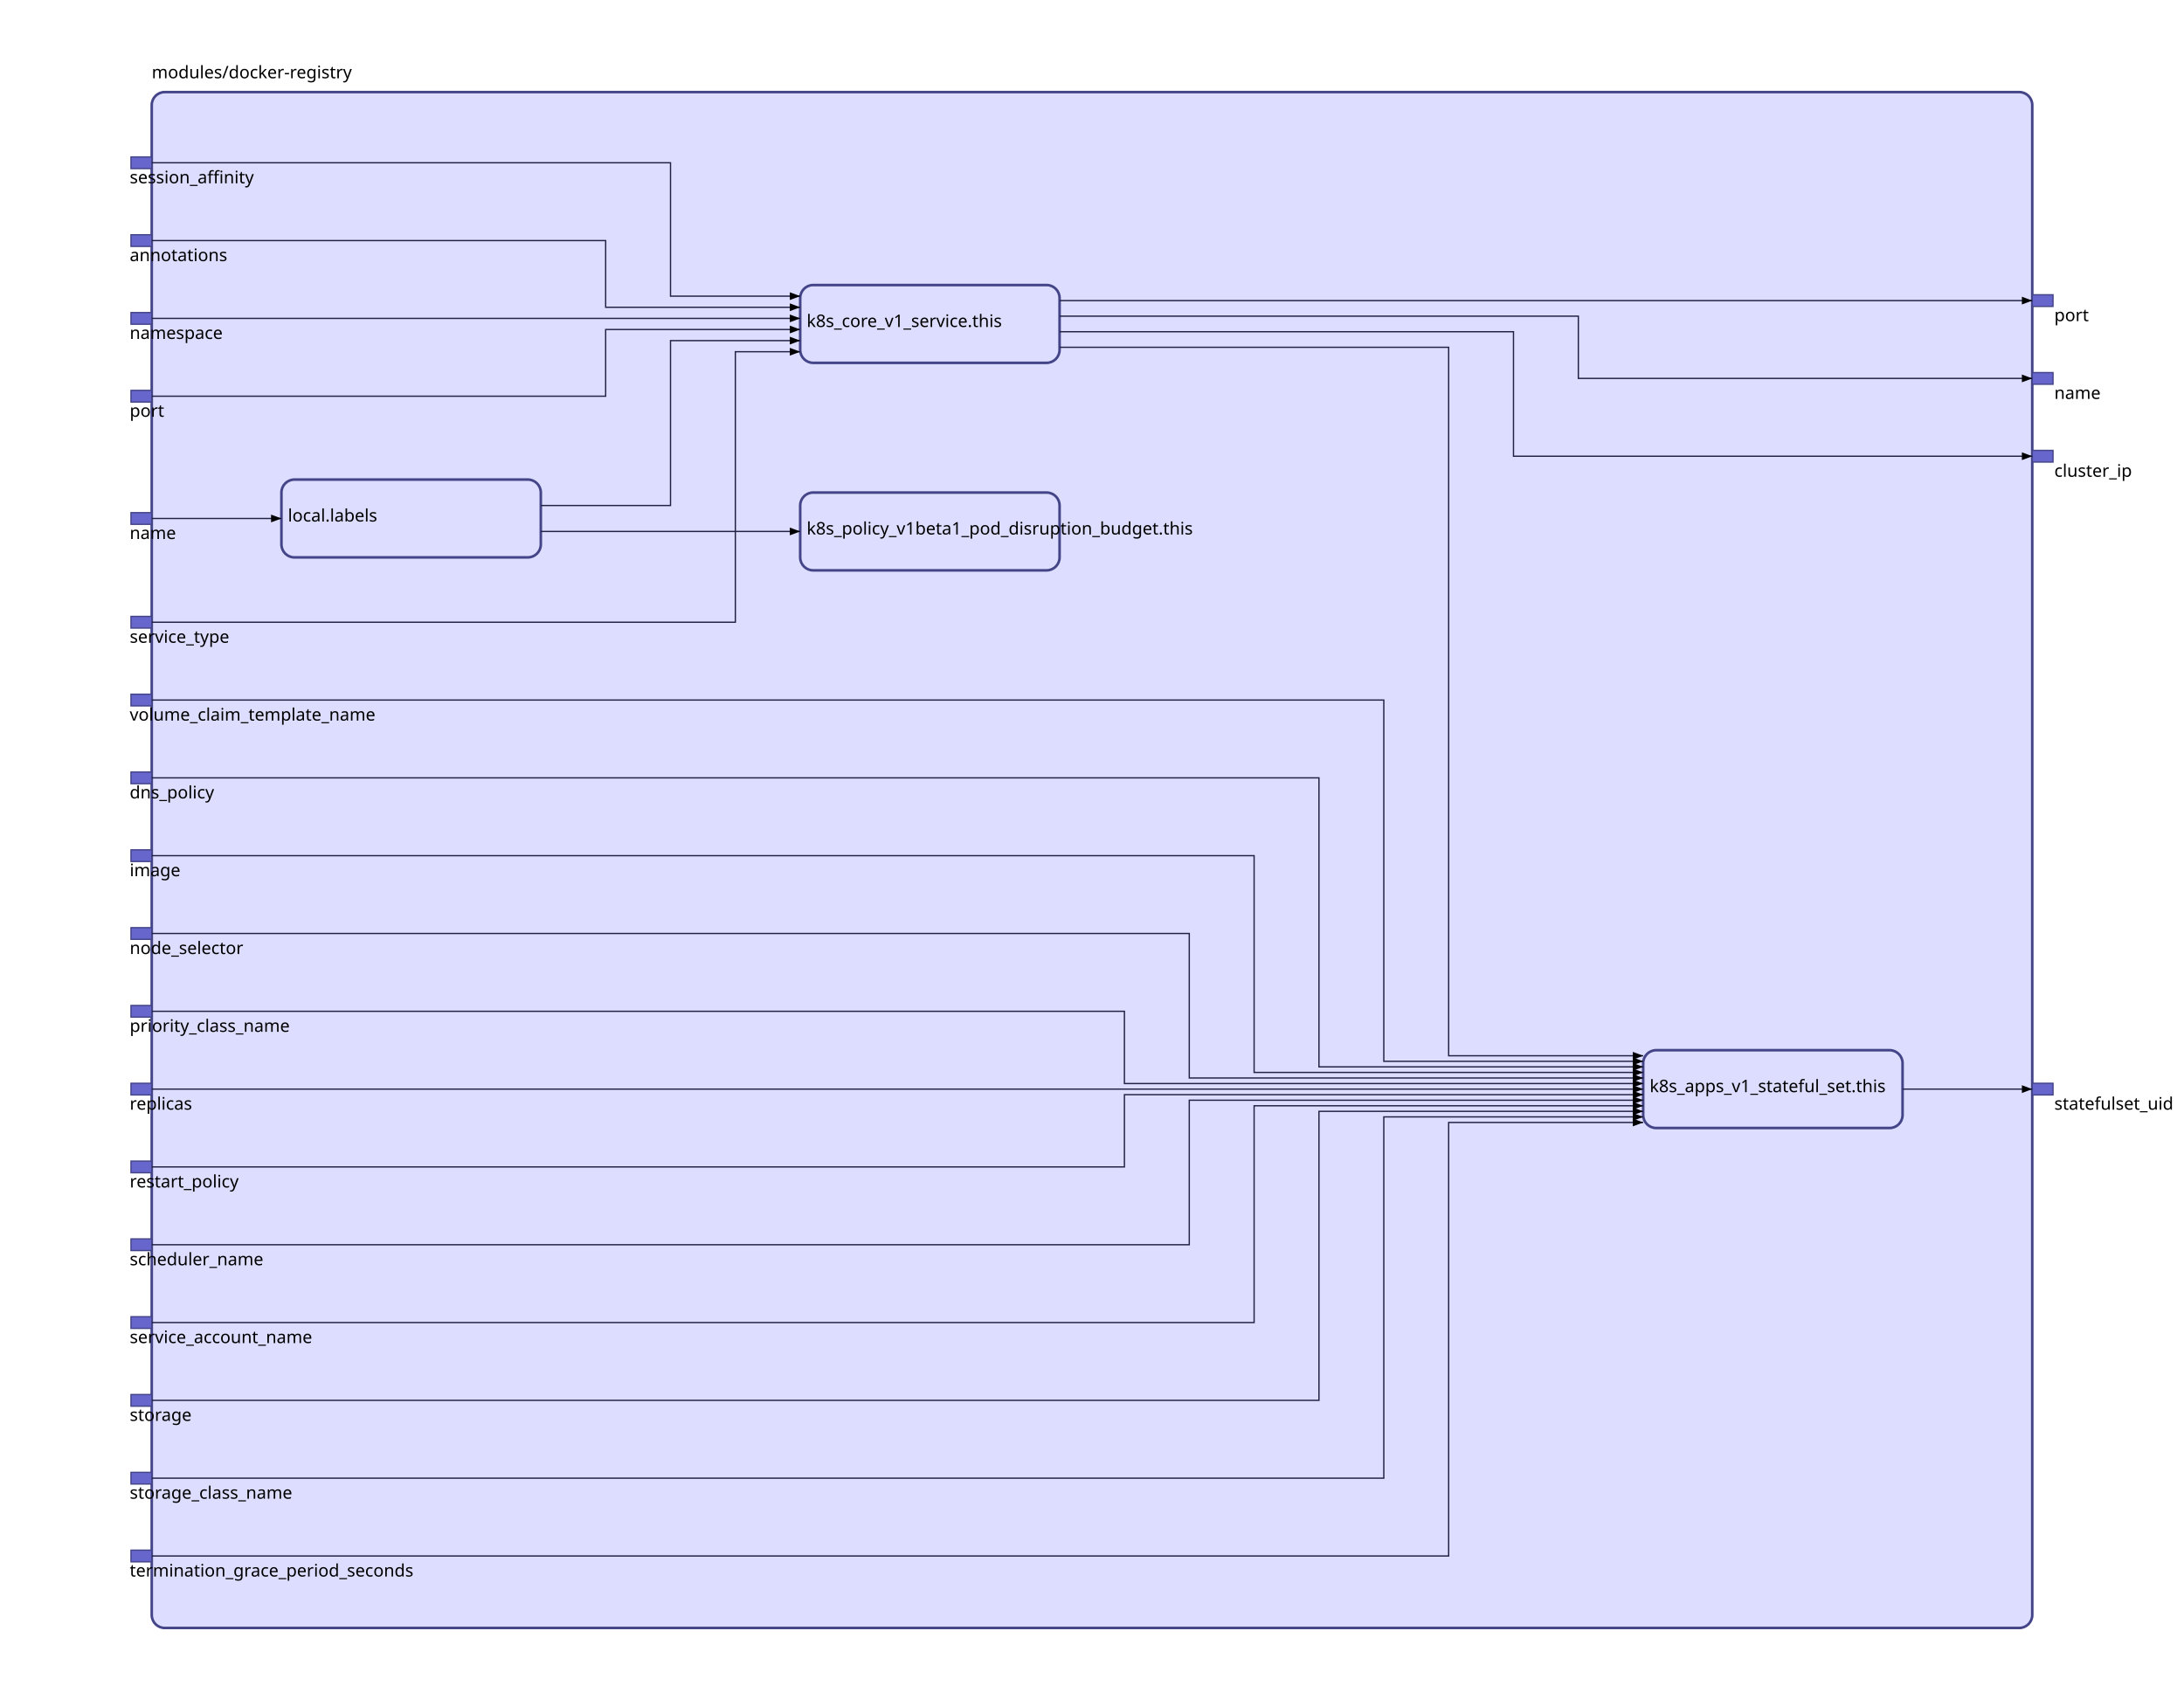
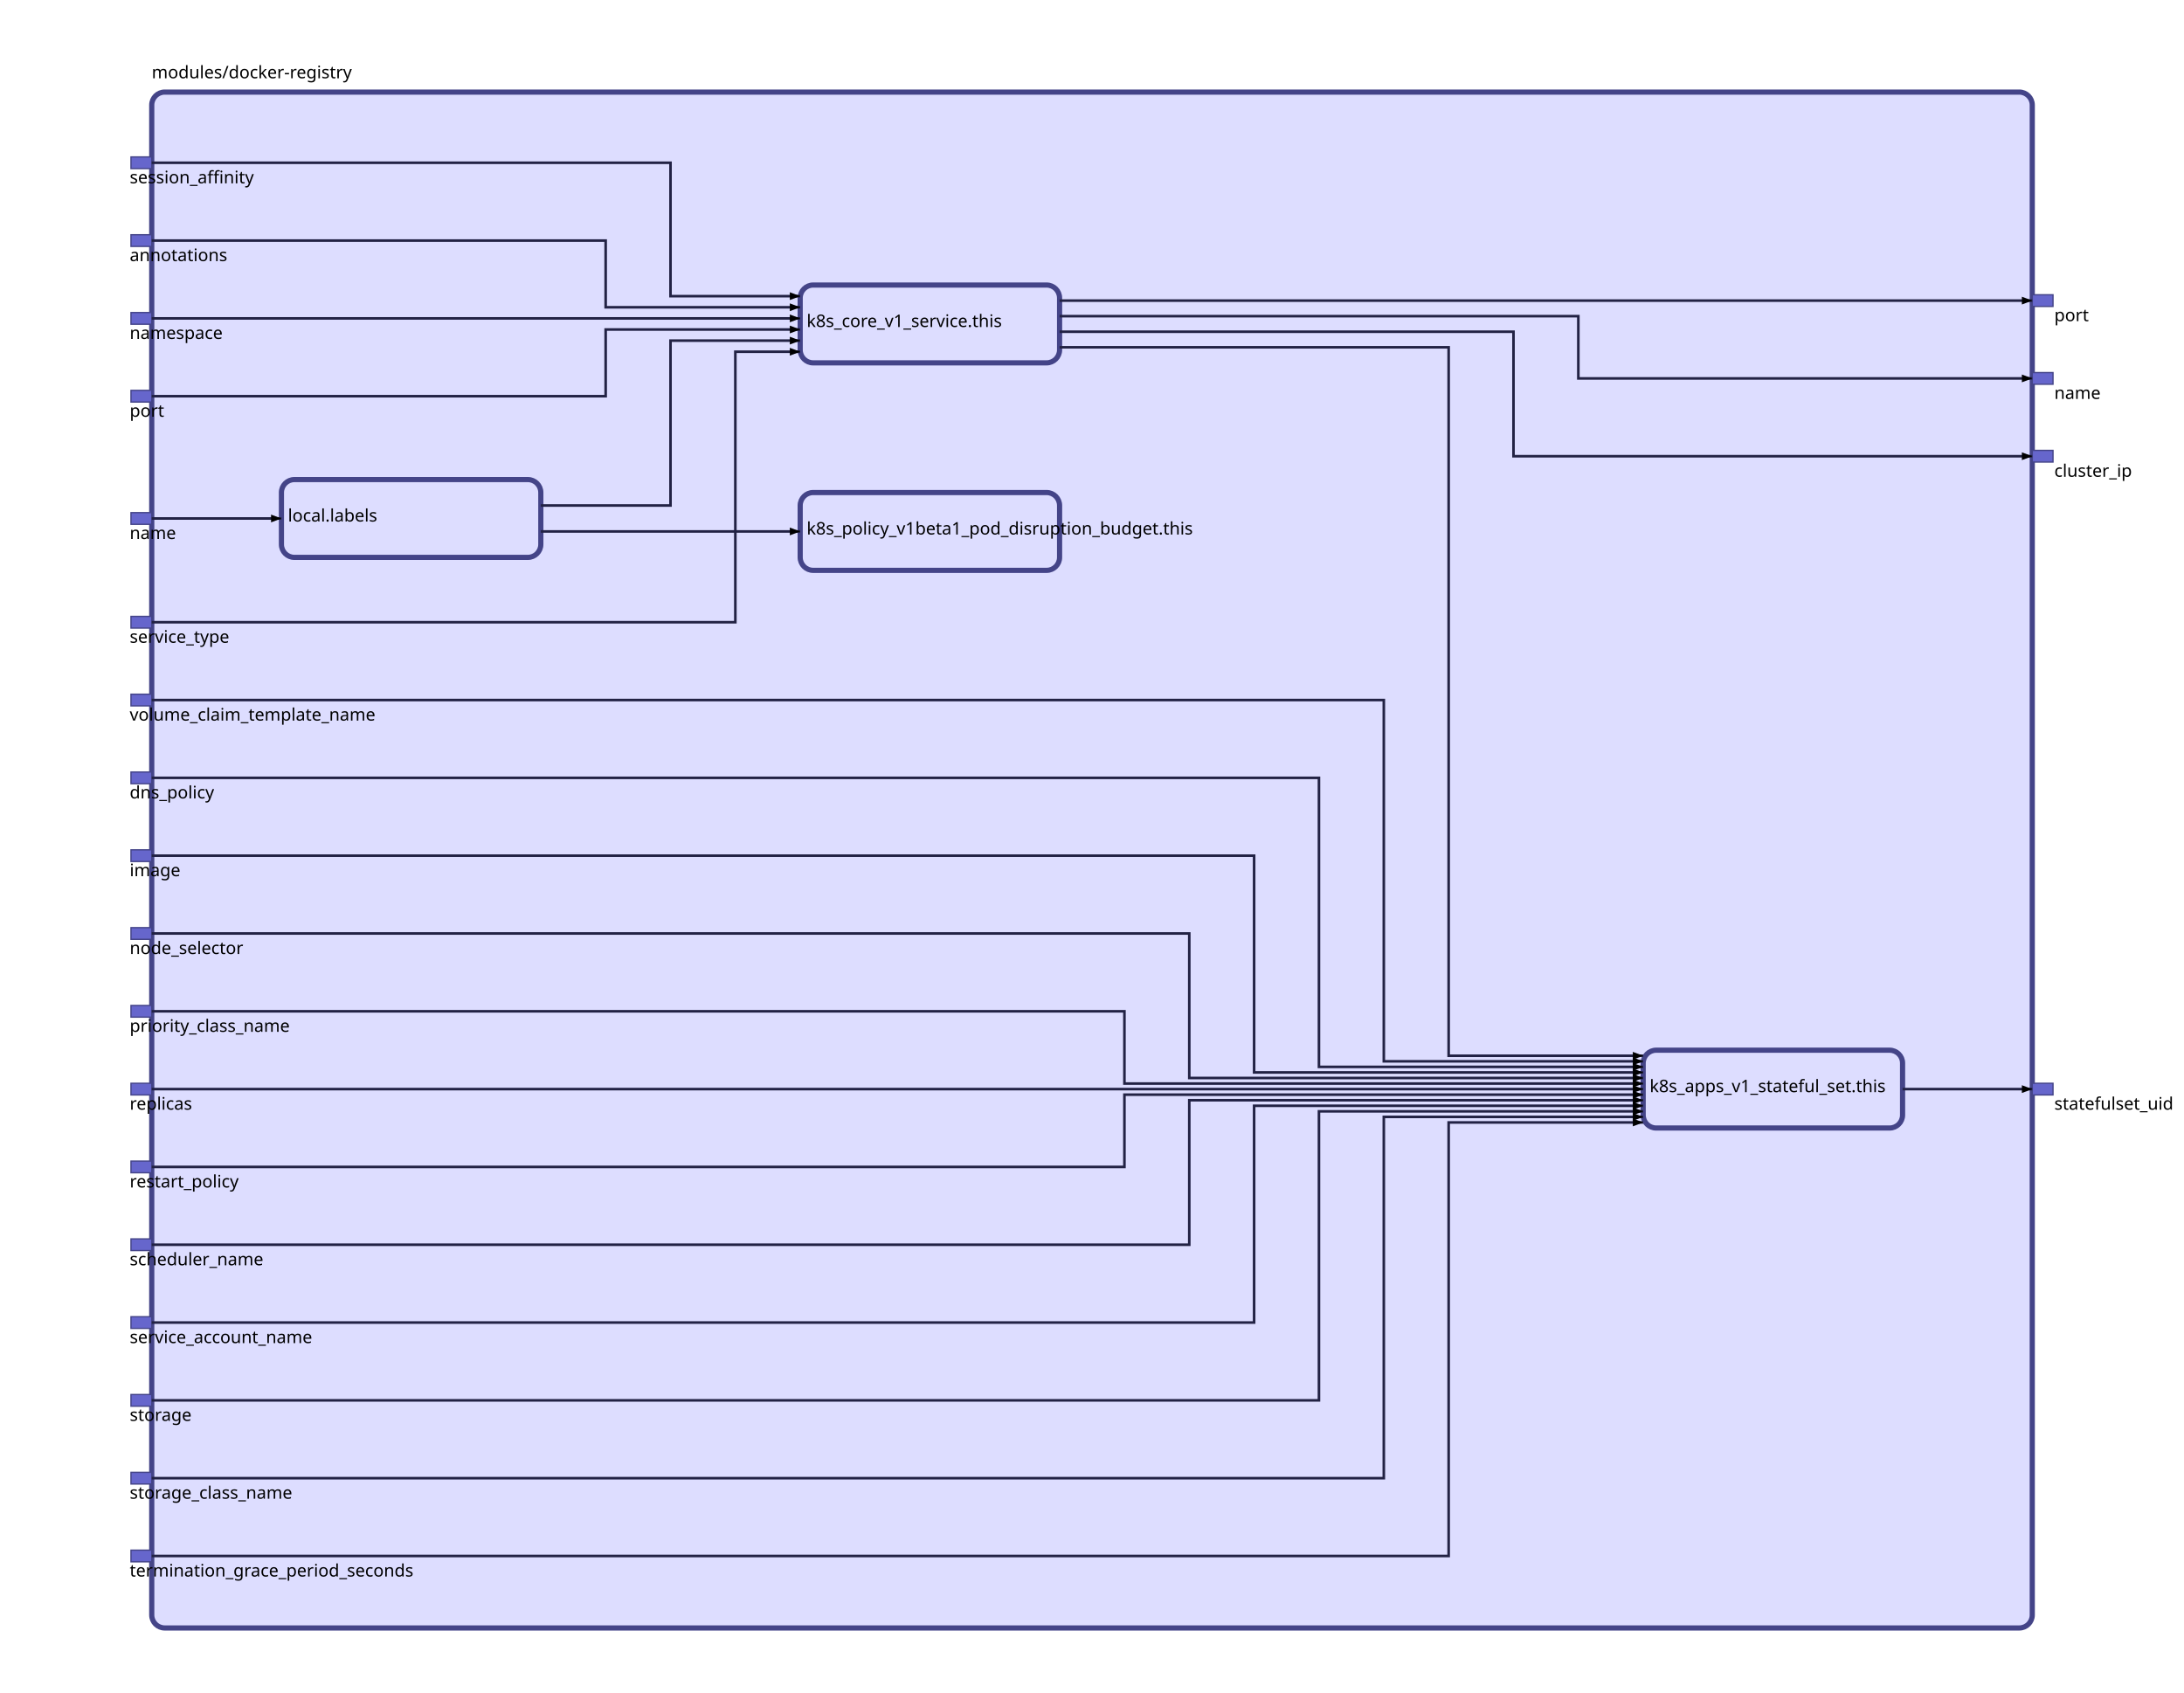
<svg xmlns="http://www.w3.org/2000/svg" id="sprotty_1" class="sprotty-graph sprotty" tabindex="1002" viewBox="0 0 1684 1305.286">
  <style>.elknode {
    stroke: #448;
-     stroke-width: 2;
+     stroke-width: 4;
    fill: #ddf;
}

.elkport {
    stroke: #448;
    stroke-width: 1;
    fill: #66c;
}

.elkedge {
    fill: none;
    stroke: #224;
-     stroke-width: 1;
+     stroke-width: 2;
    pointer-events: stroke;
}

.elkedge:hover {
    stroke: #88f;
-     stroke-width: 10;
+     stroke-width: 8;
+     stroke-dasharray: 16px;
+     stroke-dashoffset: 32px;
+     animation: stroke 0.5s linear infinite;
+ }
+ 
+ @keyframes stroke {
+     to {
+         stroke-dashoffset: 0;
+     }
}

.elkedge.arrow {
    fill: #336;
}

.elklabel {
    stroke-width: 0;
    stroke: #000;
    fill: #000;
    font-family: sans-serif;
    font-size: 10pt;
    dominant-baseline: hanging;
}

.elklabel:hover {
    font-size: 24pt;
}

.elkjunction {
    stroke: none;
    fill: #224;
}

.selected &gt; rect {
    stroke-width: 3;
}

.mouseover {
    stroke: #88f;
}
/*
 * Copyright (C) 2017 TypeFox and others.
 *
 * Licensed under the Apache License, Version 2.0 (the "License"); you may not use this file except in compliance with the License.
 * You may obtain a copy of the License at http://www.apache.org/licenses/LICENSE-2.0
 */

.sprotty {
    padding: 0px;
    font-family: "Helvetica Neue", Helvetica, Arial, sans-serif;
}

.sprotty-hidden {
    display: block;
    position: absolute;
    width: 0px;
    height: 0px;
}

.sprotty-popup {
    font-family: "Helvetica Neue", Helvetica, Arial, sans-serif;
    position: absolute;
    background: white;
    border-radius: 5px;
    border: 1px solid;
    max-width: 400px;
    min-width: 100px;
}

.sprotty-popup &gt; div {
    margin: 10px;
}

.sprotty-popup-closed {
    display: none;
}
</style>
  <g transform="scale(1) translate(0,0)">
    <g id="sprotty_3" transform="translate(117, 71)" opacity="1">
      <rect class="elknode" x="0" y="0" rx="10" width="1450" height="1184.286" />
      <g id="sprotty_5" transform="translate(1150, 738.7857)" opacity="1">
        <rect class="elknode" x="0" y="0" rx="10" width="200" height="60" />
        <text id="sprotty_6" class="elklabel" transform="translate(5, 22) translate(0, 0)" opacity="1">k8s_apps_v1_stateful_set.this</text>
      </g>
      <g id="sprotty_7" transform="translate(500, 148.7857)" opacity="1">
        <rect class="elknode" x="0" y="0" rx="10" width="200" height="60" />
        <text id="sprotty_8" class="elklabel" transform="translate(5, 22) translate(0, 0)" opacity="1">k8s_core_v1_service.this</text>
      </g>
      <g id="sprotty_9" transform="translate(500, 308.7857)" opacity="1">
        <rect class="elknode" x="0" y="0" rx="10" width="200" height="60" />
        <text id="sprotty_10" class="elklabel" transform="translate(5, 22) translate(0, 0)" opacity="1">k8s_policy_v1beta1_pod_disruption_budget.this</text>
      </g>
      <g id="sprotty_48" transform="translate(100, 298.7857)" opacity="1">
        <rect class="elknode" x="0" y="0" rx="10" width="200" height="60" />
        <text id="sprotty_49" class="elklabel" transform="translate(5, 22) translate(0, 0)" opacity="1">local.labels</text>
      </g>
      <g id="sprotty_12" transform="translate(-16, 524.2857)" opacity="1">
        <rect class="elkport" x="0" y="0" width="16" height="9" />
        <text id="sprotty_13" class="elklabel" transform="translate(-1, 10) translate(0, 0)" opacity="1">dns_policy</text>
      </g>
      <g id="sprotty_15" transform="translate(-16, 584.2857)" opacity="1">
        <rect class="elkport" x="0" y="0" width="16" height="9" />
        <text id="sprotty_16" class="elklabel" transform="translate(-1, 10) translate(0, 0)" opacity="1">image</text>
      </g>
      <g id="sprotty_18" transform="translate(-16, 644.2857)" opacity="1">
        <rect class="elkport" x="0" y="0" width="16" height="9" />
        <text id="sprotty_19" class="elklabel" transform="translate(-1, 10) translate(0, 0)" opacity="1">node_selector</text>
      </g>
      <g id="sprotty_21" transform="translate(-16, 704.2857)" opacity="1">
        <rect class="elkport" x="0" y="0" width="16" height="9" />
        <text id="sprotty_22" class="elklabel" transform="translate(-1, 10) translate(0, 0)" opacity="1">priority_class_name</text>
      </g>
      <g id="sprotty_24" transform="translate(-16, 764.2857)" opacity="1">
        <rect class="elkport" x="0" y="0" width="16" height="9" />
        <text id="sprotty_25" class="elklabel" transform="translate(-1, 10) translate(0, 0)" opacity="1">replicas</text>
      </g>
      <g id="sprotty_27" transform="translate(-16, 824.2857)" opacity="1">
        <rect class="elkport" x="0" y="0" width="16" height="9" />
        <text id="sprotty_28" class="elklabel" transform="translate(-1, 10) translate(0, 0)" opacity="1">restart_policy</text>
      </g>
      <g id="sprotty_30" transform="translate(-16, 884.2857)" opacity="1">
        <rect class="elkport" x="0" y="0" width="16" height="9" />
        <text id="sprotty_31" class="elklabel" transform="translate(-1, 10) translate(0, 0)" opacity="1">scheduler_name</text>
      </g>
      <g id="sprotty_33" transform="translate(-16, 944.2857)" opacity="1">
        <rect class="elkport" x="0" y="0" width="16" height="9" />
        <text id="sprotty_34" class="elklabel" transform="translate(-1, 10) translate(0, 0)" opacity="1">service_account_name</text>
      </g>
      <g id="sprotty_36" transform="translate(-16, 1004.286)" opacity="1">
        <rect class="elkport" x="0" y="0" width="16" height="9" />
        <text id="sprotty_37" class="elklabel" transform="translate(-1, 10) translate(0, 0)" opacity="1">storage</text>
      </g>
      <g id="sprotty_39" transform="translate(-16, 1064.286)" opacity="1">
        <rect class="elkport" x="0" y="0" width="16" height="9" />
        <text id="sprotty_40" class="elklabel" transform="translate(-1, 10) translate(0, 0)" opacity="1">storage_class_name</text>
      </g>
      <g id="sprotty_42" transform="translate(-16, 1124.286)" opacity="1">
        <rect class="elkport" x="0" y="0" width="16" height="9" />
        <text id="sprotty_43" class="elklabel" transform="translate(-1, 10) translate(0, 0)" opacity="1">termination_grace_period_seconds</text>
      </g>
      <g id="sprotty_45" transform="translate(-16, 464.2857)" opacity="1">
        <rect class="elkport" x="0" y="0" width="16" height="9" />
        <text id="sprotty_46" class="elklabel" transform="translate(-1, 10) translate(0, 0)" opacity="1">volume_claim_template_name</text>
      </g>
      <g id="sprotty_51" transform="translate(-16, 110)" opacity="1">
        <rect class="elkport" x="0" y="0" width="16" height="9" />
        <text id="sprotty_52" class="elklabel" transform="translate(-1, 10) translate(0, 0)" opacity="1">annotations</text>
      </g>
      <g id="sprotty_54" transform="translate(-16, 170)" opacity="1">
        <rect class="elkport" x="0" y="0" width="16" height="9" />
        <text id="sprotty_55" class="elklabel" transform="translate(-1, 10) translate(0, 0)" opacity="1">namespace</text>
      </g>
      <g id="sprotty_57" transform="translate(-16, 230)" opacity="1">
        <rect class="elkport" x="0" y="0" width="16" height="9" />
        <text id="sprotty_58" class="elklabel" transform="translate(-1, 10) translate(0, 0)" opacity="1">port</text>
      </g>
      <g id="sprotty_60" transform="translate(-16, 404.2857)" opacity="1">
        <rect class="elkport" x="0" y="0" width="16" height="9" />
        <text id="sprotty_61" class="elklabel" transform="translate(-1, 10) translate(0, 0)" opacity="1">service_type</text>
      </g>
      <g id="sprotty_63" transform="translate(-16, 50)" opacity="1">
        <rect class="elkport" x="0" y="0" width="16" height="9" />
        <text id="sprotty_64" class="elklabel" transform="translate(-1, 10) translate(0, 0)" opacity="1">session_affinity</text>
      </g>
      <g id="sprotty_67" transform="translate(-16, 324.2857)" opacity="1">
        <rect class="elkport" x="0" y="0" width="16" height="9" />
        <text id="sprotty_68" class="elklabel" transform="translate(-1, 10) translate(0, 0)" opacity="1">name</text>
      </g>
      <g id="sprotty_70" transform="translate(1450, 276.2857)" opacity="1">
        <rect class="elkport" x="0" y="0" width="16" height="9" />
        <text id="sprotty_71" class="elklabel" transform="translate(17, 10) translate(0, 0)" opacity="1">cluster_ip</text>
      </g>
      <g id="sprotty_73" transform="translate(1450, 216.2857)" opacity="1">
        <rect class="elkport" x="0" y="0" width="16" height="9" />
        <text id="sprotty_74" class="elklabel" transform="translate(17, 10) translate(0, 0)" opacity="1">name</text>
      </g>
      <g id="sprotty_76" transform="translate(1450, 156.2857)" opacity="1">
        <rect class="elkport" x="0" y="0" width="16" height="9" />
        <text id="sprotty_77" class="elklabel" transform="translate(17, 10) translate(0, 0)" opacity="1">port</text>
      </g>
      <g id="sprotty_79" transform="translate(1450, 764.2857)" opacity="1">
        <rect class="elkport" x="0" y="0" width="16" height="9" />
        <text id="sprotty_80" class="elklabel" transform="translate(17, 10) translate(0, 0)" opacity="1">statefulset_uid</text>
      </g>
      <text id="sprotty_4" class="elklabel" transform="translate(0, -21) translate(0, 0)" opacity="1">modules/docker-registry</text>
      <g id="sprotty_11" class="sprotty-edge" opacity="1">
        <path class="elkedge" d="M 700,196.786 L 1000,196.786 L 1000,743.071 L 1150,743.071" />
        <path class="edge arrow" d="M 0,0 L 8,-3 L 8,3 Z" transform="rotate(180 1150 743.0714) translate(1150 743.0714)" />
      </g>
      <g id="sprotty_14" class="sprotty-edge" opacity="1">
        <path class="elkedge" d="M 0,528.786 L 900,528.786 L 900,751.643 L 1150,751.643" />
        <path class="edge arrow" d="M 0,0 L 8,-3 L 8,3 Z" transform="rotate(180 1150 751.6429) translate(1150 751.6429)" />
      </g>
      <g id="sprotty_17" class="sprotty-edge" opacity="1">
        <path class="elkedge" d="M 0,588.786 L 850,588.786 L 850,755.929 L 1150,755.929" />
        <path class="edge arrow" d="M 0,0 L 8,-3 L 8,3 Z" transform="rotate(180 1150 755.9286) translate(1150 755.9286)" />
      </g>
      <g id="sprotty_20" class="sprotty-edge" opacity="1">
        <path class="elkedge" d="M 0,648.786 L 800,648.786 L 800,760.214 L 1150,760.214" />
        <path class="edge arrow" d="M 0,0 L 8,-3 L 8,3 Z" transform="rotate(180 1150 760.2143) translate(1150 760.2143)" />
      </g>
      <g id="sprotty_23" class="sprotty-edge" opacity="1">
        <path class="elkedge" d="M 0,708.786 L 750,708.786 L 750,764.5 L 1150,764.5" />
        <path class="edge arrow" d="M 0,0 L 8,-3 L 8,3 Z" transform="rotate(180 1150 764.5) translate(1150 764.5)" />
      </g>
      <g id="sprotty_26" class="sprotty-edge" opacity="1">
        <path class="elkedge" d="M 0,768.786 L 1150,768.786" />
        <path class="edge arrow" d="M 0,0 L 8,-3 L 8,3 Z" transform="rotate(180 1150 768.7857) translate(1150 768.7857)" />
      </g>
      <g id="sprotty_29" class="sprotty-edge" opacity="1">
        <path class="elkedge" d="M 0,828.786 L 750,828.786 L 750,773.071 L 1150,773.071" />
        <path class="edge arrow" d="M 0,0 L 8,-3 L 8,3 Z" transform="rotate(180 1150 773.0714) translate(1150 773.0714)" />
      </g>
      <g id="sprotty_32" class="sprotty-edge" opacity="1">
        <path class="elkedge" d="M 0,888.786 L 800,888.786 L 800,777.357 L 1150,777.357" />
        <path class="edge arrow" d="M 0,0 L 8,-3 L 8,3 Z" transform="rotate(180 1150 777.3571) translate(1150 777.3571)" />
      </g>
      <g id="sprotty_35" class="sprotty-edge" opacity="1">
        <path class="elkedge" d="M 0,948.786 L 850,948.786 L 850,781.643 L 1150,781.643" />
        <path class="edge arrow" d="M 0,0 L 8,-3 L 8,3 Z" transform="rotate(180 1150 781.6429) translate(1150 781.6429)" />
      </g>
      <g id="sprotty_38" class="sprotty-edge" opacity="1">
        <path class="elkedge" d="M 0,1008.786 L 900,1008.786 L 900,785.929 L 1150,785.929" />
        <path class="edge arrow" d="M 0,0 L 8,-3 L 8,3 Z" transform="rotate(180 1150 785.9286) translate(1150 785.9286)" />
      </g>
      <g id="sprotty_41" class="sprotty-edge" opacity="1">
        <path class="elkedge" d="M 0,1068.786 L 950,1068.786 L 950,790.214 L 1150,790.214" />
        <path class="edge arrow" d="M 0,0 L 8,-3 L 8,3 Z" transform="rotate(180 1150 790.2143) translate(1150 790.2143)" />
      </g>
      <g id="sprotty_44" class="sprotty-edge" opacity="1">
        <path class="elkedge" d="M 0,1128.786 L 1000,1128.786 L 1000,794.5 L 1150,794.5" />
        <path class="edge arrow" d="M 0,0 L 8,-3 L 8,3 Z" transform="rotate(180 1150 794.5) translate(1150 794.5)" />
      </g>
      <g id="sprotty_47" class="sprotty-edge" opacity="1">
        <path class="elkedge" d="M 0,468.786 L 950,468.786 L 950,747.357 L 1150,747.357" />
        <path class="edge arrow" d="M 0,0 L 8,-3 L 8,3 Z" transform="rotate(180 1150 747.3571) translate(1150 747.3571)" />
      </g>
      <g id="sprotty_50" class="sprotty-edge" opacity="1">
        <path class="elkedge" d="M 300,318.786 L 400,318.786 L 400,191.643 L 500,191.643" />
        <path class="edge arrow" d="M 0,0 L 8,-3 L 8,3 Z" transform="rotate(180 500 191.6429) translate(500 191.6429)" />
      </g>
      <g id="sprotty_53" class="sprotty-edge" opacity="1">
        <path class="elkedge" d="M 0,114.5 L 350,114.5 L 350,165.929 L 500,165.929" />
        <path class="edge arrow" d="M 0,0 L 8,-3 L 8,3 Z" transform="rotate(180 500 165.9286) translate(500 165.9286)" />
      </g>
      <g id="sprotty_56" class="sprotty-edge" opacity="1">
        <path class="elkedge" d="M 0,174.5 L 500,174.5" />
        <path class="edge arrow" d="M 0,0 L 8,-3 L 8,3 Z" transform="rotate(180 500 174.5) translate(500 174.5)" />
      </g>
      <g id="sprotty_59" class="sprotty-edge" opacity="1">
        <path class="elkedge" d="M 0,234.5 L 350,234.5 L 350,183.071 L 500,183.071" />
        <path class="edge arrow" d="M 0,0 L 8,-3 L 8,3 Z" transform="rotate(180 500 183.0714) translate(500 183.0714)" />
      </g>
      <g id="sprotty_62" class="sprotty-edge" opacity="1">
        <path class="elkedge" d="M 0,408.786 L 450,408.786 L 450,200.214 L 500,200.214" />
        <path class="edge arrow" d="M 0,0 L 8,-3 L 8,3 Z" transform="rotate(180 500 200.2143) translate(500 200.2143)" />
      </g>
      <g id="sprotty_65" class="sprotty-edge" opacity="1">
        <path class="elkedge" d="M 0,54.5 L 400,54.5 L 400,157.357 L 500,157.357" />
        <path class="edge arrow" d="M 0,0 L 8,-3 L 8,3 Z" transform="rotate(180 500 157.3571) translate(500 157.3571)" />
      </g>
      <g id="sprotty_66" class="sprotty-edge" opacity="1">
        <path class="elkedge" d="M 300,338.786 L 500,338.786" />
        <path class="edge arrow" d="M 0,0 L 8,-3 L 8,3 Z" transform="rotate(180 500 338.7857) translate(500 338.7857)" />
      </g>
      <g id="sprotty_69" class="sprotty-edge" opacity="1">
        <path class="elkedge" d="M 0,328.786 L 100,328.786" />
        <path class="edge arrow" d="M 0,0 L 8,-3 L 8,3 Z" transform="rotate(180 100 328.7857) translate(100 328.7857)" />
      </g>
      <g id="sprotty_72" class="sprotty-edge" opacity="1">
        <path class="elkedge" d="M 700,184.786 L 1050,184.786 L 1050,280.786 L 1450,280.786" />
        <path class="edge arrow" d="M 0,0 L 8,-3 L 8,3 Z" transform="rotate(180 1450 280.7857) translate(1450 280.7857)" />
      </g>
      <g id="sprotty_75" class="sprotty-edge" opacity="1">
        <path class="elkedge" d="M 700,172.786 L 1100,172.786 L 1100,220.786 L 1450,220.786" />
        <path class="edge arrow" d="M 0,0 L 8,-3 L 8,3 Z" transform="rotate(180 1450 220.7857) translate(1450 220.7857)" />
      </g>
      <g id="sprotty_78" class="sprotty-edge" opacity="1">
        <path class="elkedge" d="M 700,160.786 L 1450,160.786" />
        <path class="edge arrow" d="M 0,0 L 8,-3 L 8,3 Z" transform="rotate(180 1450 160.7857) translate(1450 160.7857)" />
      </g>
      <g id="sprotty_81" class="sprotty-edge" opacity="1">
        <path class="elkedge" d="M 1350,768.786 L 1450,768.786" />
        <path class="edge arrow" d="M 0,0 L 8,-3 L 8,3 Z" transform="rotate(180 1450 768.7857) translate(1450 768.7857)" />
      </g>
    </g>
  </g>
</svg>
